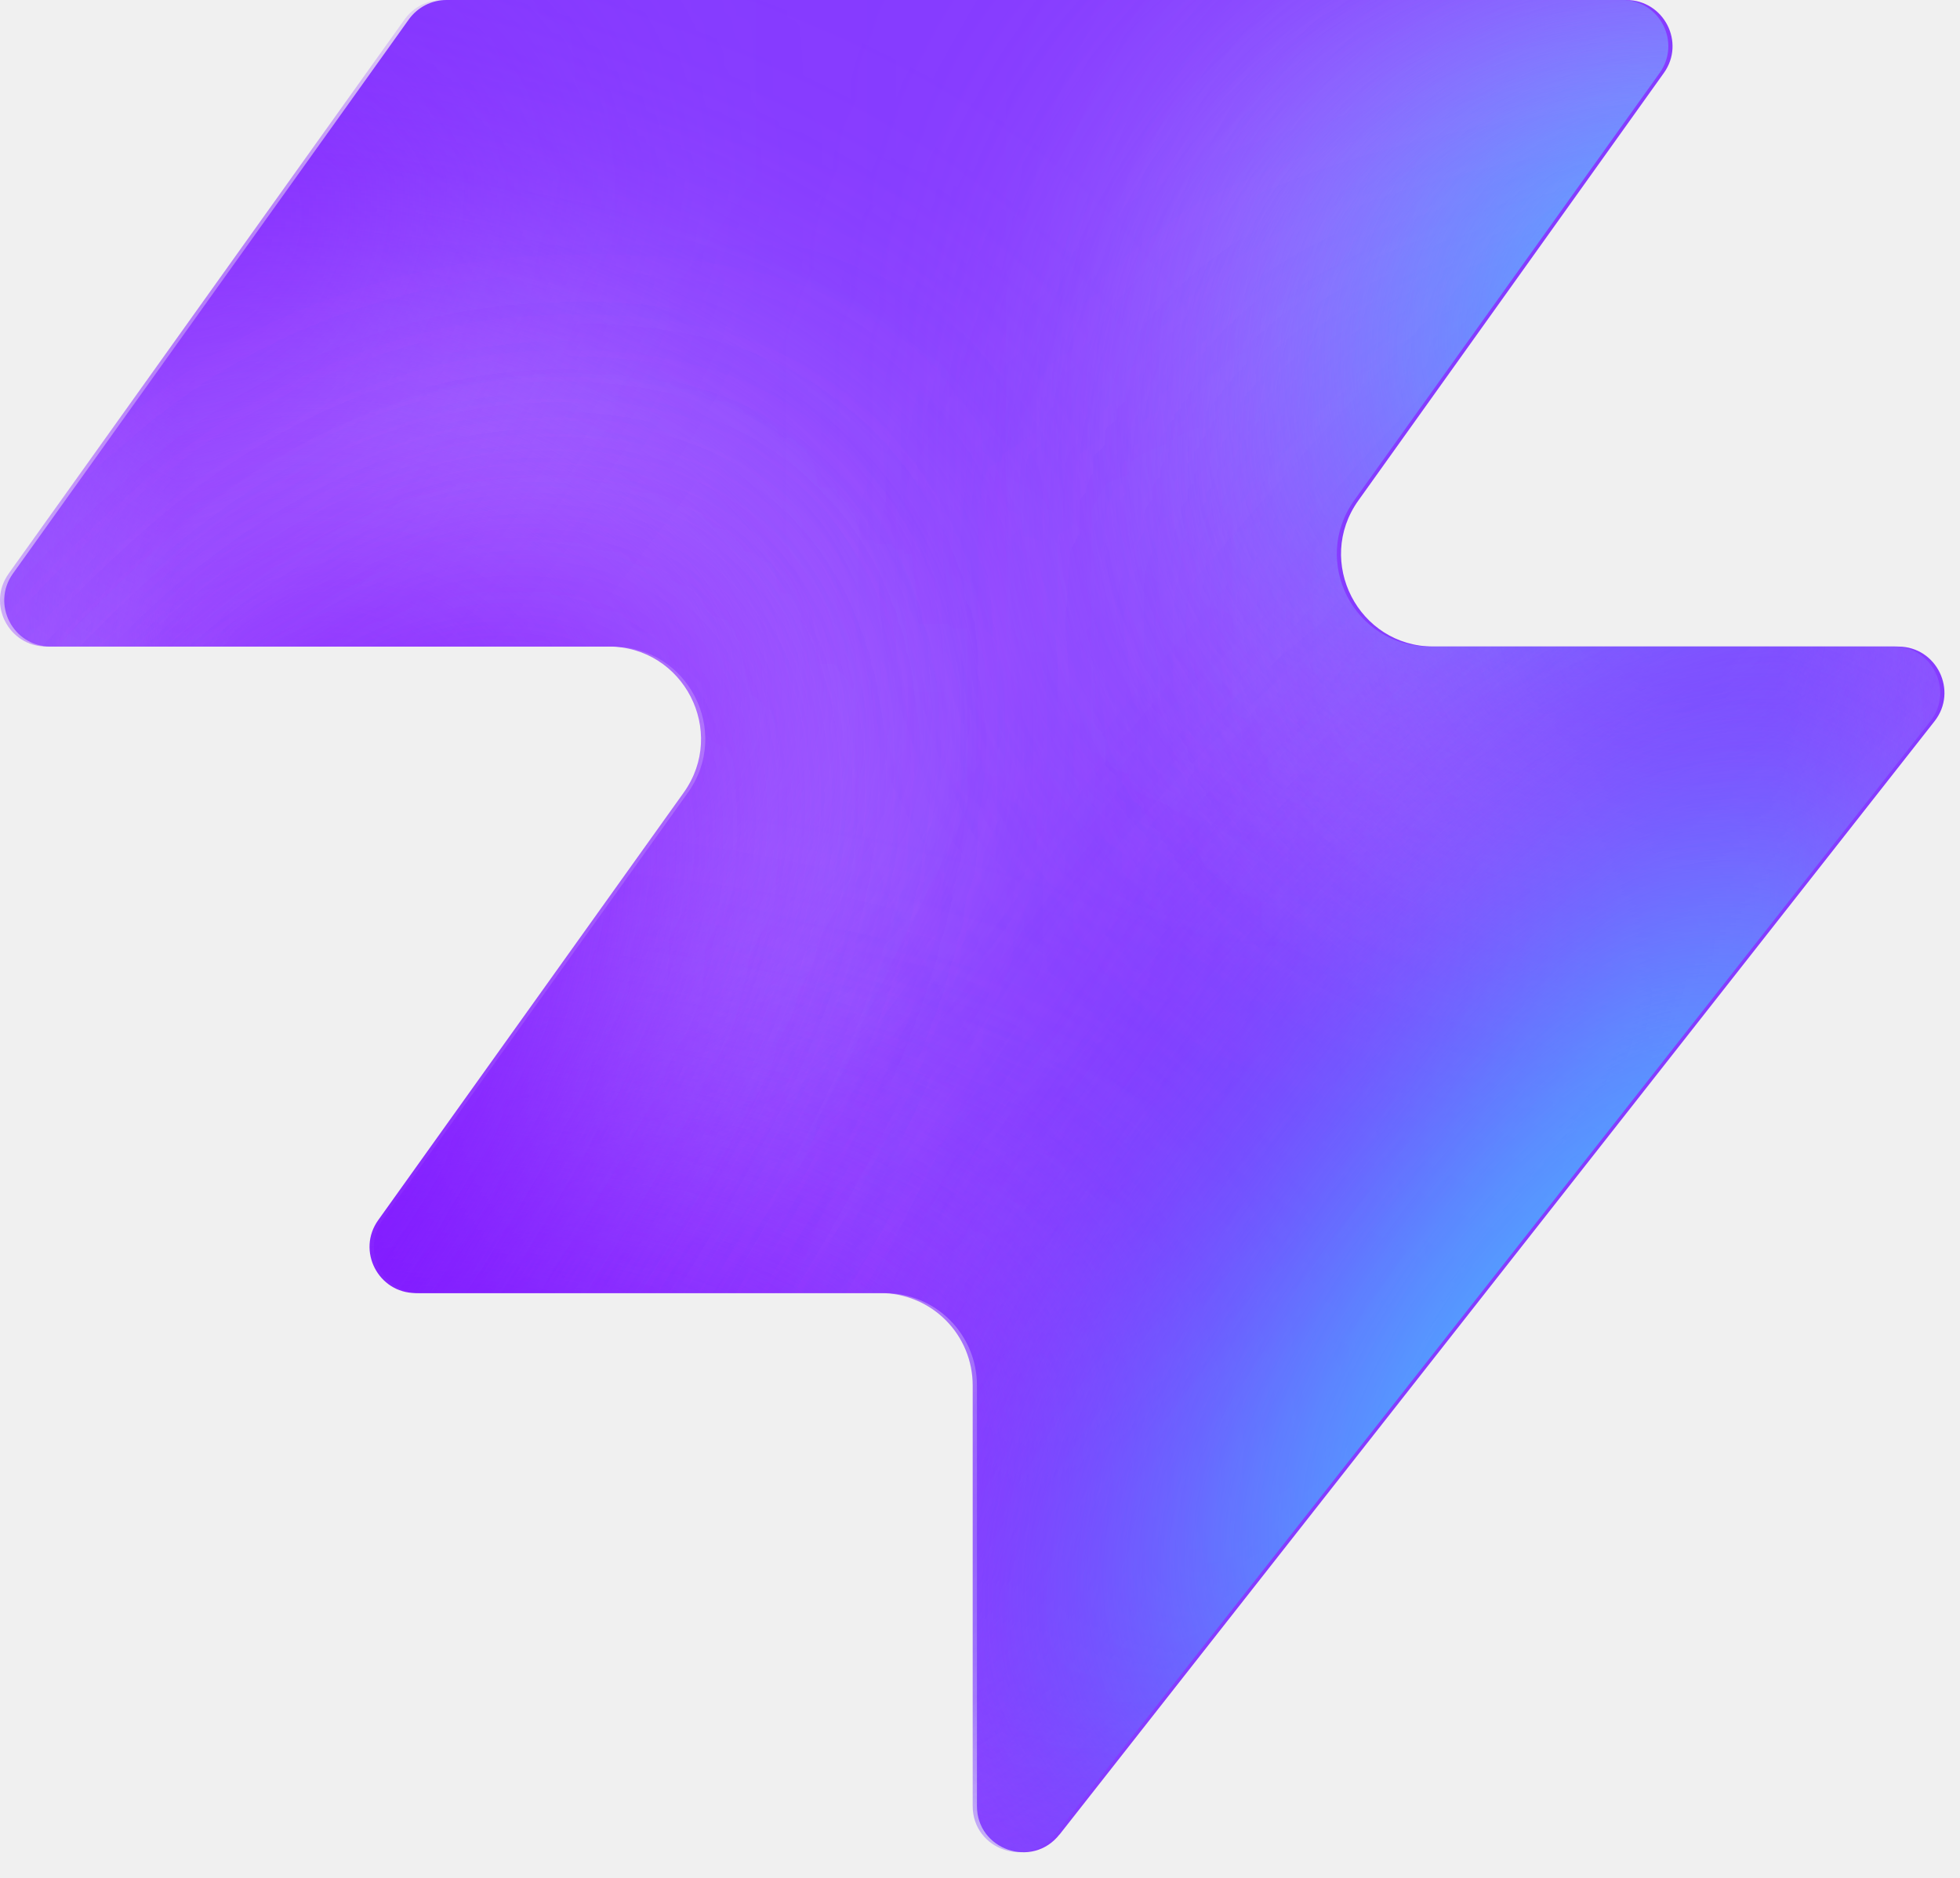
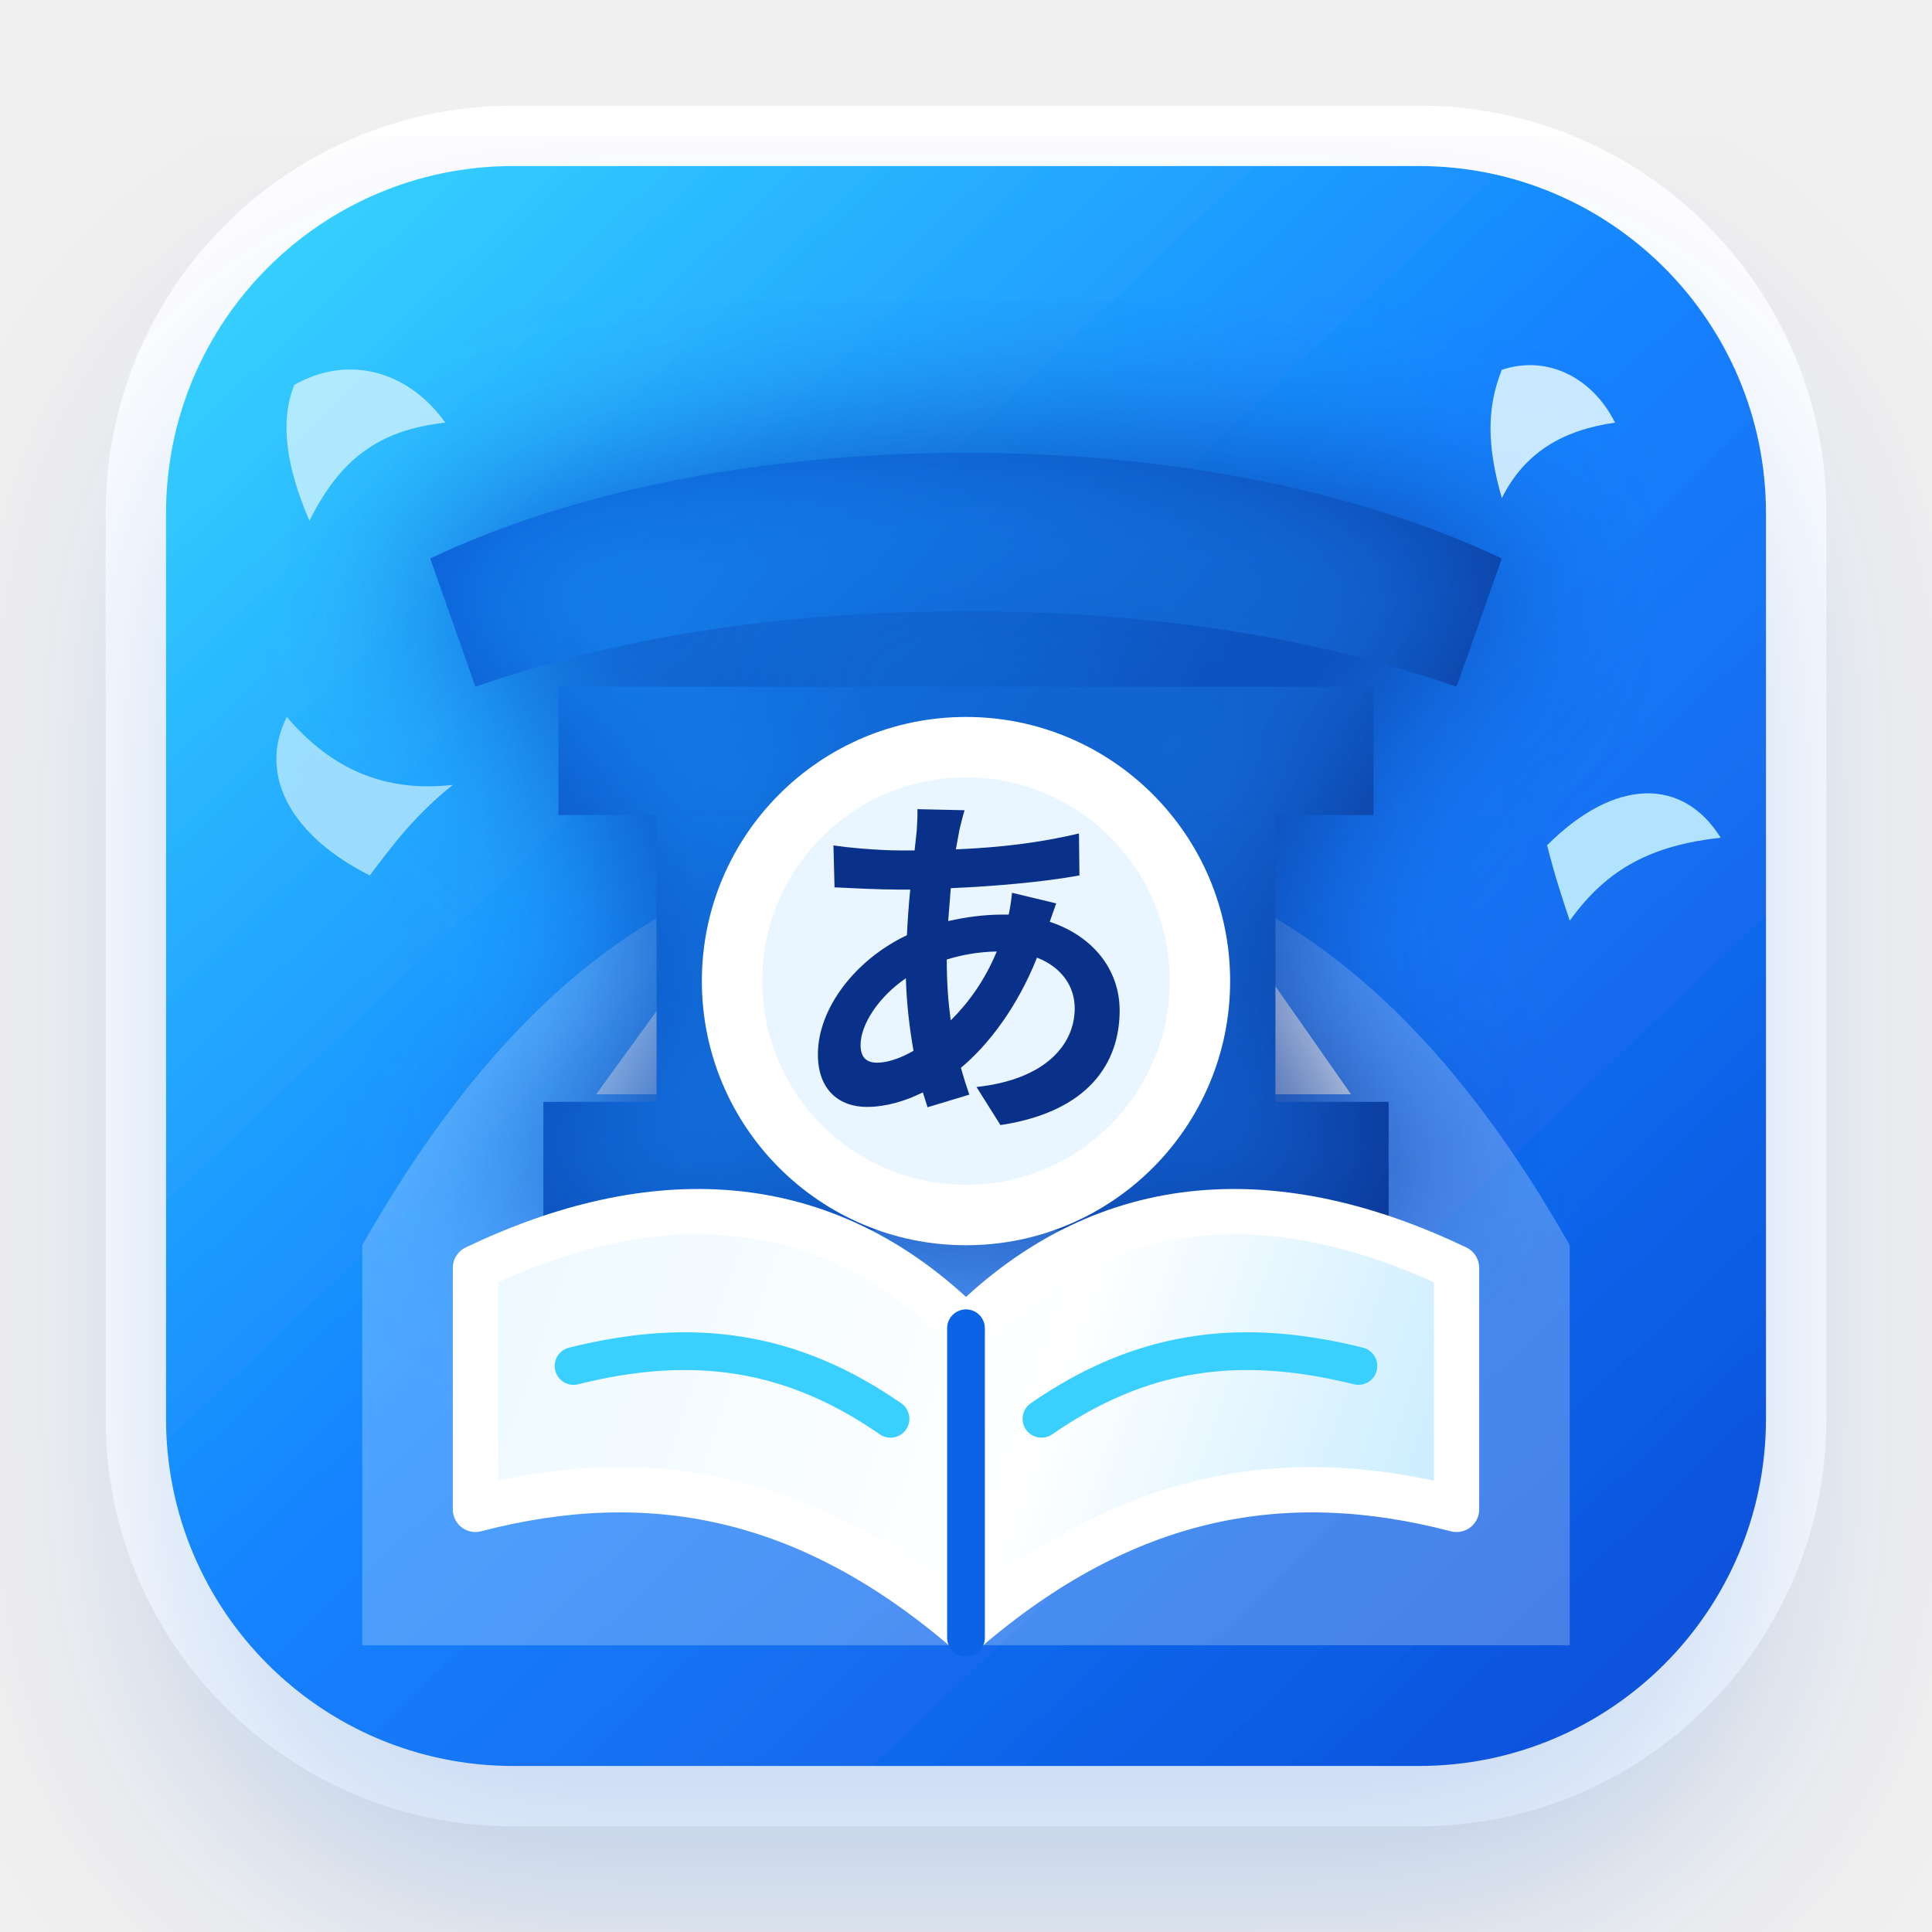
- <svg xmlns="http://www.w3.org/2000/svg" width="48" height="46" fill="none" viewBox="0 0 48 46">
-   <path fill="#863bff" d="M25.946 44.938c-.664.845-2.021.375-2.021-.698V33.937a2.26 2.26 0 0 0-2.262-2.262H10.287c-.92 0-1.456-1.04-.92-1.788l7.48-10.471c1.07-1.497 0-3.578-1.842-3.578H1.237c-.92 0-1.456-1.04-.92-1.788L10.013.474c.214-.297.556-.474.92-.474h28.894c.92 0 1.456 1.04.92 1.788l-7.48 10.471c-1.07 1.498 0 3.579 1.842 3.579h11.377c.943 0 1.473 1.088.89 1.83L25.947 44.94z" style="fill:#863bff;fill:color(display-p3 .525 .23 1);fill-opacity:1" />
-   <mask id="a" width="48" height="46" x="0" y="0" maskUnits="userSpaceOnUse" style="mask-type:alpha">
-     <path fill="#000" d="M25.842 44.938c-.664.844-2.021.375-2.021-.698V33.937a2.26 2.26 0 0 0-2.262-2.262H10.183c-.92 0-1.456-1.04-.92-1.788l7.48-10.471c1.07-1.498 0-3.579-1.842-3.579H1.133c-.92 0-1.456-1.04-.92-1.787L9.91.473c.214-.297.556-.474.92-.474h28.894c.92 0 1.456 1.04.92 1.788l-7.48 10.471c-1.07 1.498 0 3.578 1.842 3.578h11.377c.943 0 1.473 1.088.89 1.832L25.843 44.94z" style="fill:#000;fill-opacity:1" />
-   </mask>
-   <g mask="url(#a)">
-     <g filter="url(#b)">
-       <ellipse cx="5.508" cy="14.704" fill="#ede6ff" rx="5.508" ry="14.704" style="fill:#ede6ff;fill:color(display-p3 .927 .903 1);fill-opacity:1" transform="matrix(.00324 1 1 -.00324 -4.47 31.516)" />
-     </g>
-     <g filter="url(#c)">
-       <ellipse cx="10.399" cy="29.851" fill="#ede6ff" rx="10.399" ry="29.851" style="fill:#ede6ff;fill:color(display-p3 .927 .903 1);fill-opacity:1" transform="matrix(.00324 1 1 -.00324 -39.328 7.883)" />
-     </g>
-     <g filter="url(#d)">
-       <ellipse cx="5.508" cy="30.487" fill="#7e14ff" rx="5.508" ry="30.487" style="fill:#7e14ff;fill:color(display-p3 .492 .077 1);fill-opacity:1" transform="rotate(89.814 -25.913 -14.639)scale(1 -1)" />
-     </g>
-     <g filter="url(#e)">
-       <ellipse cx="5.508" cy="30.599" fill="#7e14ff" rx="5.508" ry="30.599" style="fill:#7e14ff;fill:color(display-p3 .492 .077 1);fill-opacity:1" transform="rotate(89.814 -32.644 -3.334)scale(1 -1)" />
-     </g>
-     <g filter="url(#f)">
-       <ellipse cx="5.508" cy="30.599" fill="#7e14ff" rx="5.508" ry="30.599" style="fill:#7e14ff;fill:color(display-p3 .492 .077 1);fill-opacity:1" transform="matrix(.00324 1 1 -.00324 -34.34 30.47)" />
-     </g>
-     <g filter="url(#g)">
-       <ellipse cx="14.072" cy="22.078" fill="#ede6ff" rx="14.072" ry="22.078" style="fill:#ede6ff;fill:color(display-p3 .927 .903 1);fill-opacity:1" transform="rotate(93.35 24.506 48.493)scale(-1 1)" />
-     </g>
-     <g filter="url(#h)">
-       <ellipse cx="3.47" cy="21.501" fill="#7e14ff" rx="3.47" ry="21.501" style="fill:#7e14ff;fill:color(display-p3 .492 .077 1);fill-opacity:1" transform="rotate(89.009 28.708 47.59)scale(-1 1)" />
-     </g>
-     <g filter="url(#i)">
-       <ellipse cx="3.47" cy="21.501" fill="#7e14ff" rx="3.47" ry="21.501" style="fill:#7e14ff;fill:color(display-p3 .492 .077 1);fill-opacity:1" transform="rotate(89.009 28.708 47.59)scale(-1 1)" />
-     </g>
-     <g filter="url(#j)">
-       <ellipse cx=".387" cy="8.972" fill="#7e14ff" rx="4.407" ry="29.108" style="fill:#7e14ff;fill:color(display-p3 .492 .077 1);fill-opacity:1" transform="rotate(39.51 .387 8.972)" />
-     </g>
-     <g filter="url(#k)">
-       <ellipse cx="47.523" cy="-6.092" fill="#7e14ff" rx="4.407" ry="29.108" style="fill:#7e14ff;fill:color(display-p3 .492 .077 1);fill-opacity:1" transform="rotate(37.892 47.523 -6.092)" />
-     </g>
-     <g filter="url(#l)">
-       <ellipse cx="41.412" cy="6.333" fill="#47bfff" rx="5.971" ry="9.665" style="fill:#47bfff;fill:color(display-p3 .28 .748 1);fill-opacity:1" transform="rotate(37.892 41.412 6.333)" />
-     </g>
-     <g filter="url(#m)">
-       <ellipse cx="-1.879" cy="38.332" fill="#7e14ff" rx="4.407" ry="29.108" style="fill:#7e14ff;fill:color(display-p3 .492 .077 1);fill-opacity:1" transform="rotate(37.892 -1.88 38.332)" />
-     </g>
-     <g filter="url(#n)">
-       <ellipse cx="-1.879" cy="38.332" fill="#7e14ff" rx="4.407" ry="29.108" style="fill:#7e14ff;fill:color(display-p3 .492 .077 1);fill-opacity:1" transform="rotate(37.892 -1.88 38.332)" />
-     </g>
-     <g filter="url(#o)">
-       <ellipse cx="35.651" cy="29.907" fill="#7e14ff" rx="4.407" ry="29.108" style="fill:#7e14ff;fill:color(display-p3 .492 .077 1);fill-opacity:1" transform="rotate(37.892 35.651 29.907)" />
-     </g>
-     <g filter="url(#p)">
-       <ellipse cx="38.418" cy="32.4" fill="#47bfff" rx="5.971" ry="15.297" style="fill:#47bfff;fill:color(display-p3 .28 .748 1);fill-opacity:1" transform="rotate(37.892 38.418 32.4)" />
-     </g>
-   </g>
+ <svg xmlns="http://www.w3.org/2000/svg" width="256" height="256" viewBox="0 0 256 256" fill="none" role="img" aria-labelledby="title desc">
  <defs>
-     <filter id="b" width="60.045" height="41.654" x="-19.77" y="16.149" color-interpolation-filters="sRGB" filterUnits="userSpaceOnUse">
-       <feFlood flood-opacity="0" result="BackgroundImageFix" />
-       <feBlend in="SourceGraphic" in2="BackgroundImageFix" result="shape" />
-       <feGaussianBlur result="effect1_foregroundBlur_2002_17158" stdDeviation="7.659" />
+     <linearGradient id="appBg" x1="28" y1="24" x2="226" y2="232" gradientUnits="userSpaceOnUse">
+       <stop offset="0" stop-color="#38D7FF" />
+       <stop offset="0.48" stop-color="#1484FF" />
+       <stop offset="1" stop-color="#0F4DD9" />
+     </linearGradient>
+     <linearGradient id="bookBlue" x1="52" y1="163" x2="203" y2="215" gradientUnits="userSpaceOnUse">
+       <stop offset="0" stop-color="#EAF8FF" />
+       <stop offset="0.56" stop-color="#FFFFFF" />
+       <stop offset="1" stop-color="#B9E7FF" />
+     </linearGradient>
+     <linearGradient id="ink" x1="67" y1="73" x2="189" y2="170" gradientUnits="userSpaceOnUse">
+       <stop offset="0" stop-color="#0B57D0" />
+       <stop offset="1" stop-color="#092E86" />
+     </linearGradient>
+     <filter id="softShadow" x="-18" y="-16" width="292" height="302" filterUnits="userSpaceOnUse" color-interpolation-filters="sRGB">
+       <feDropShadow dx="0" dy="18" stdDeviation="16" flood-color="#0B57D0" flood-opacity="0.22" />
    </filter>
-     <filter id="c" width="90.34" height="51.437" x="-54.613" y="-7.533" color-interpolation-filters="sRGB" filterUnits="userSpaceOnUse">
-       <feFlood flood-opacity="0" result="BackgroundImageFix" />
-       <feBlend in="SourceGraphic" in2="BackgroundImageFix" result="shape" />
-       <feGaussianBlur result="effect1_foregroundBlur_2002_17158" stdDeviation="7.659" />
-     </filter>
-     <filter id="d" width="79.355" height="29.4" x="-49.64" y="2.03" color-interpolation-filters="sRGB" filterUnits="userSpaceOnUse">
-       <feFlood flood-opacity="0" result="BackgroundImageFix" />
-       <feBlend in="SourceGraphic" in2="BackgroundImageFix" result="shape" />
-       <feGaussianBlur result="effect1_foregroundBlur_2002_17158" stdDeviation="4.596" />
-     </filter>
-     <filter id="e" width="79.579" height="29.4" x="-45.045" y="20.029" color-interpolation-filters="sRGB" filterUnits="userSpaceOnUse">
-       <feFlood flood-opacity="0" result="BackgroundImageFix" />
-       <feBlend in="SourceGraphic" in2="BackgroundImageFix" result="shape" />
-       <feGaussianBlur result="effect1_foregroundBlur_2002_17158" stdDeviation="4.596" />
-     </filter>
-     <filter id="f" width="79.579" height="29.4" x="-43.513" y="21.178" color-interpolation-filters="sRGB" filterUnits="userSpaceOnUse">
-       <feFlood flood-opacity="0" result="BackgroundImageFix" />
-       <feBlend in="SourceGraphic" in2="BackgroundImageFix" result="shape" />
-       <feGaussianBlur result="effect1_foregroundBlur_2002_17158" stdDeviation="4.596" />
-     </filter>
-     <filter id="g" width="74.749" height="58.852" x="15.756" y="-17.901" color-interpolation-filters="sRGB" filterUnits="userSpaceOnUse">
-       <feFlood flood-opacity="0" result="BackgroundImageFix" />
-       <feBlend in="SourceGraphic" in2="BackgroundImageFix" result="shape" />
-       <feGaussianBlur result="effect1_foregroundBlur_2002_17158" stdDeviation="7.659" />
-     </filter>
-     <filter id="h" width="61.377" height="25.362" x="23.548" y="2.284" color-interpolation-filters="sRGB" filterUnits="userSpaceOnUse">
-       <feFlood flood-opacity="0" result="BackgroundImageFix" />
-       <feBlend in="SourceGraphic" in2="BackgroundImageFix" result="shape" />
-       <feGaussianBlur result="effect1_foregroundBlur_2002_17158" stdDeviation="4.596" />
-     </filter>
-     <filter id="i" width="61.377" height="25.362" x="23.548" y="2.284" color-interpolation-filters="sRGB" filterUnits="userSpaceOnUse">
-       <feFlood flood-opacity="0" result="BackgroundImageFix" />
-       <feBlend in="SourceGraphic" in2="BackgroundImageFix" result="shape" />
-       <feGaussianBlur result="effect1_foregroundBlur_2002_17158" stdDeviation="4.596" />
-     </filter>
-     <filter id="j" width="56.045" height="63.649" x="-27.636" y="-22.853" color-interpolation-filters="sRGB" filterUnits="userSpaceOnUse">
-       <feFlood flood-opacity="0" result="BackgroundImageFix" />
-       <feBlend in="SourceGraphic" in2="BackgroundImageFix" result="shape" />
-       <feGaussianBlur result="effect1_foregroundBlur_2002_17158" stdDeviation="4.596" />
-     </filter>
-     <filter id="k" width="54.814" height="64.646" x="20.116" y="-38.415" color-interpolation-filters="sRGB" filterUnits="userSpaceOnUse">
-       <feFlood flood-opacity="0" result="BackgroundImageFix" />
-       <feBlend in="SourceGraphic" in2="BackgroundImageFix" result="shape" />
-       <feGaussianBlur result="effect1_foregroundBlur_2002_17158" stdDeviation="4.596" />
-     </filter>
-     <filter id="l" width="33.541" height="35.313" x="24.641" y="-11.323" color-interpolation-filters="sRGB" filterUnits="userSpaceOnUse">
-       <feFlood flood-opacity="0" result="BackgroundImageFix" />
-       <feBlend in="SourceGraphic" in2="BackgroundImageFix" result="shape" />
-       <feGaussianBlur result="effect1_foregroundBlur_2002_17158" stdDeviation="4.596" />
-     </filter>
-     <filter id="m" width="54.814" height="64.646" x="-29.286" y="6.009" color-interpolation-filters="sRGB" filterUnits="userSpaceOnUse">
-       <feFlood flood-opacity="0" result="BackgroundImageFix" />
-       <feBlend in="SourceGraphic" in2="BackgroundImageFix" result="shape" />
-       <feGaussianBlur result="effect1_foregroundBlur_2002_17158" stdDeviation="4.596" />
-     </filter>
-     <filter id="n" width="54.814" height="64.646" x="-29.286" y="6.009" color-interpolation-filters="sRGB" filterUnits="userSpaceOnUse">
-       <feFlood flood-opacity="0" result="BackgroundImageFix" />
-       <feBlend in="SourceGraphic" in2="BackgroundImageFix" result="shape" />
-       <feGaussianBlur result="effect1_foregroundBlur_2002_17158" stdDeviation="4.596" />
-     </filter>
-     <filter id="o" width="54.814" height="64.646" x="8.244" y="-2.416" color-interpolation-filters="sRGB" filterUnits="userSpaceOnUse">
-       <feFlood flood-opacity="0" result="BackgroundImageFix" />
-       <feBlend in="SourceGraphic" in2="BackgroundImageFix" result="shape" />
-       <feGaussianBlur result="effect1_foregroundBlur_2002_17158" stdDeviation="4.596" />
-     </filter>
-     <filter id="p" width="39.409" height="43.623" x="18.713" y="10.588" color-interpolation-filters="sRGB" filterUnits="userSpaceOnUse">
-       <feFlood flood-opacity="0" result="BackgroundImageFix" />
-       <feBlend in="SourceGraphic" in2="BackgroundImageFix" result="shape" />
-       <feGaussianBlur result="effect1_foregroundBlur_2002_17158" stdDeviation="4.596" />
+     <filter id="innerGlow" x="36" y="40" width="184" height="184" filterUnits="userSpaceOnUse" color-interpolation-filters="sRGB">
+       <feGaussianBlur stdDeviation="11" result="blur" />
+       <feBlend in="SourceGraphic" in2="blur" mode="screen" />
    </filter>
  </defs>
+   <rect x="14" y="14" width="228" height="228" rx="54" fill="white" />
+   <rect x="22" y="22" width="212" height="212" rx="46" fill="url(#appBg)" filter="url(#softShadow)" />
+   <path d="M48 165C69 128 94 111 128 111C162 111 187 128 208 165V218H48V165Z" fill="#EAF8FF" opacity="0.26" />
+   <path d="M151 105L179 145H79L108 105L126 132L136 120L151 105Z" fill="#DFF6FF" opacity="0.95" />
+   <path d="M151 105L179 145H126L136 120L151 105Z" fill="#FFFFFF" opacity="0.92" />
+   <g filter="url(#innerGlow)">
+     <path d="M57 74C76 65 101 60 128 60C155 60 180 65 199 74L193 91C173 84 151 81 128 81C105 81 83 84 63 91L57 74Z" fill="url(#ink)" />
+     <path d="M74 91H182V108H74V91Z" fill="url(#ink)" />
+     <path d="M87 108H105V151H87V108Z" fill="url(#ink)" />
+     <path d="M151 108H169V151H151V108Z" fill="url(#ink)" />
+     <path d="M72 146H184V163H72V146Z" fill="url(#ink)" />
+   </g>
+   <path d="M63 168C86 157 109 157 128 176V216C107 198 86 194 63 200V168Z" fill="url(#bookBlue)" stroke="#FFFFFF" stroke-width="6" stroke-linejoin="round" />
+   <path d="M193 168C170 157 147 157 128 176V216C149 198 170 194 193 200V168Z" fill="url(#bookBlue)" stroke="#FFFFFF" stroke-width="6" stroke-linejoin="round" />
+   <path d="M128 176V217" stroke="#0B63E5" stroke-width="5" stroke-linecap="round" />
+   <path d="M76 181C92 177 105 179 118 188" stroke="#39CFFF" stroke-width="5" stroke-linecap="round" />
+   <path d="M180 181C164 177 151 179 138 188" stroke="#39CFFF" stroke-width="5" stroke-linecap="round" />
+   <circle cx="128" cy="130" r="35" fill="white" />
+   <circle cx="128" cy="130" r="27" fill="#EAF6FF" />
+   <text x="128" y="146" text-anchor="middle" font-family="'Noto Sans JP', 'Yu Gothic', 'Meiryo', sans-serif" font-size="48" font-weight="900" fill="#0A318A">あ</text>
+   <path d="M205 112C214 103 223 103 228 111C219 112 213 115 208 122C207 119 206 116 205 112Z" fill="#BEEBFF" opacity="0.92" />
+   <path d="M49 116C39 111 34 103 38 95C44 102 51 105 60 104C55 108 52 112 49 116Z" fill="#BEEBFF" opacity="0.78" />
+   <path d="M199 49C205 47 211 50 214 56C207 57 202 60 199 66C197 59 197 54 199 49Z" fill="#E7FAFF" opacity="0.85" />
+   <path d="M39 51C46 47 54 49 59 56C50 57 45 61 41 69C38 62 37 56 39 51Z" fill="#E7FAFF" opacity="0.7" />
</svg>
